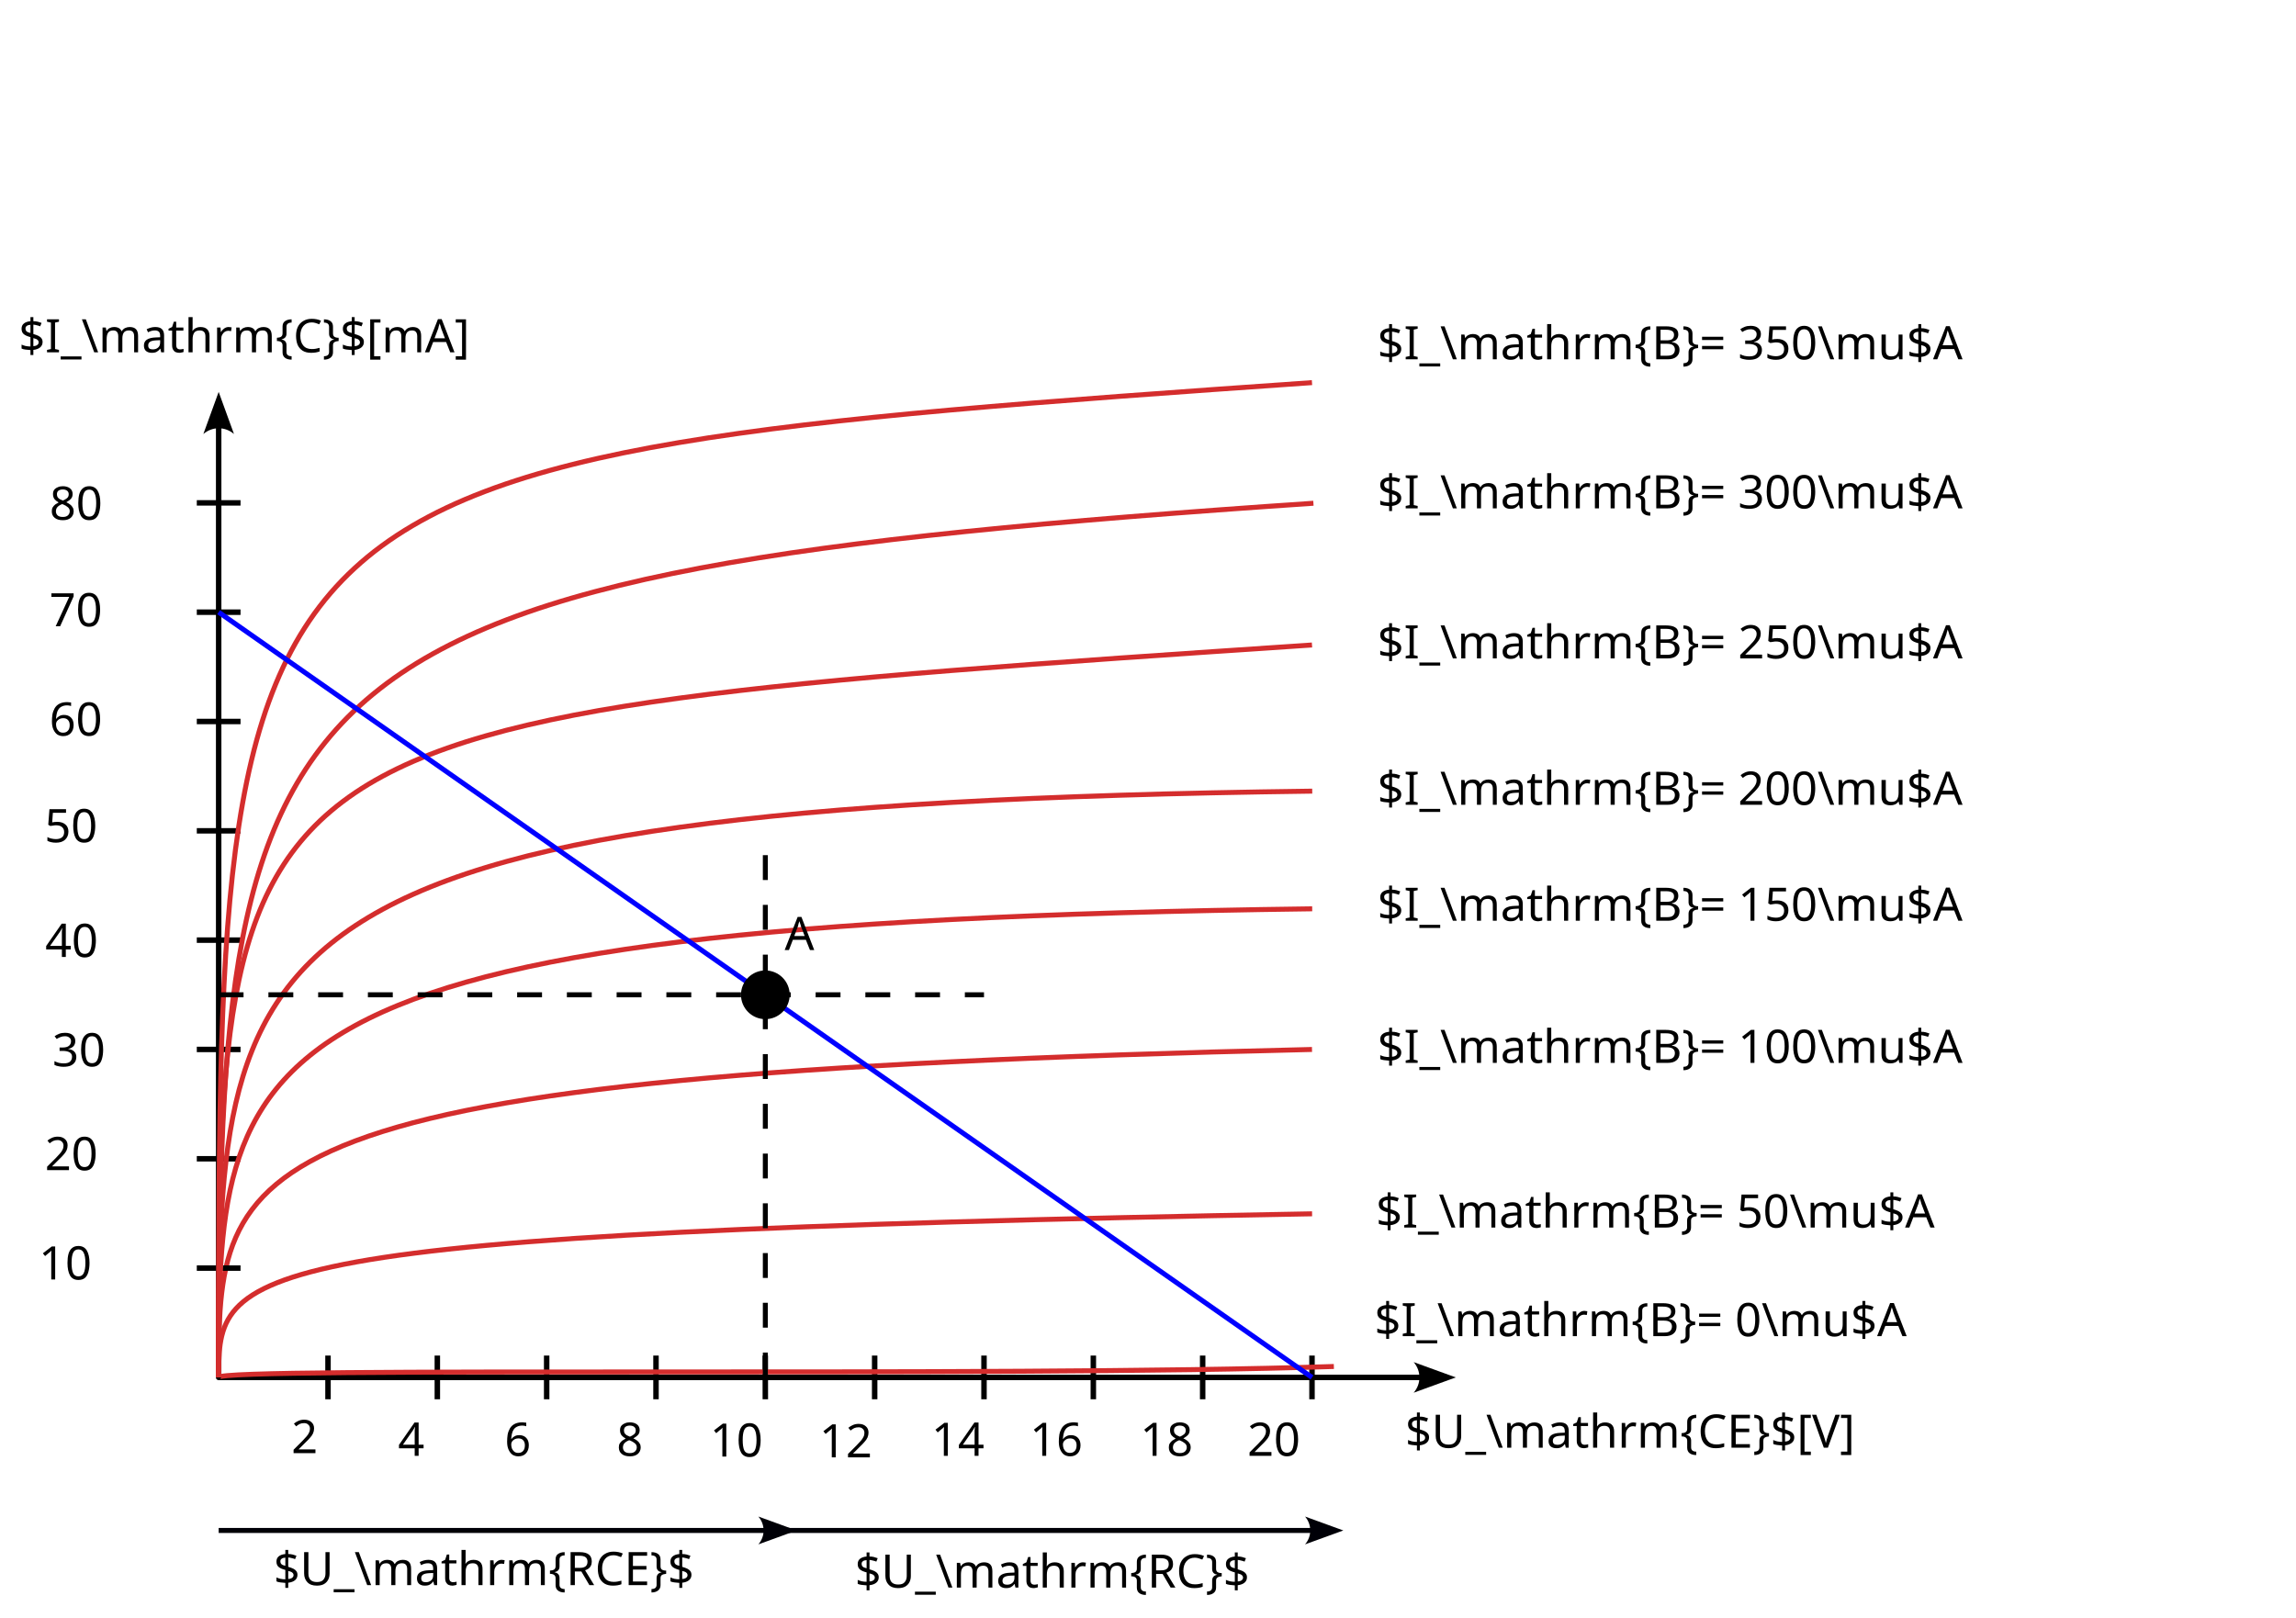
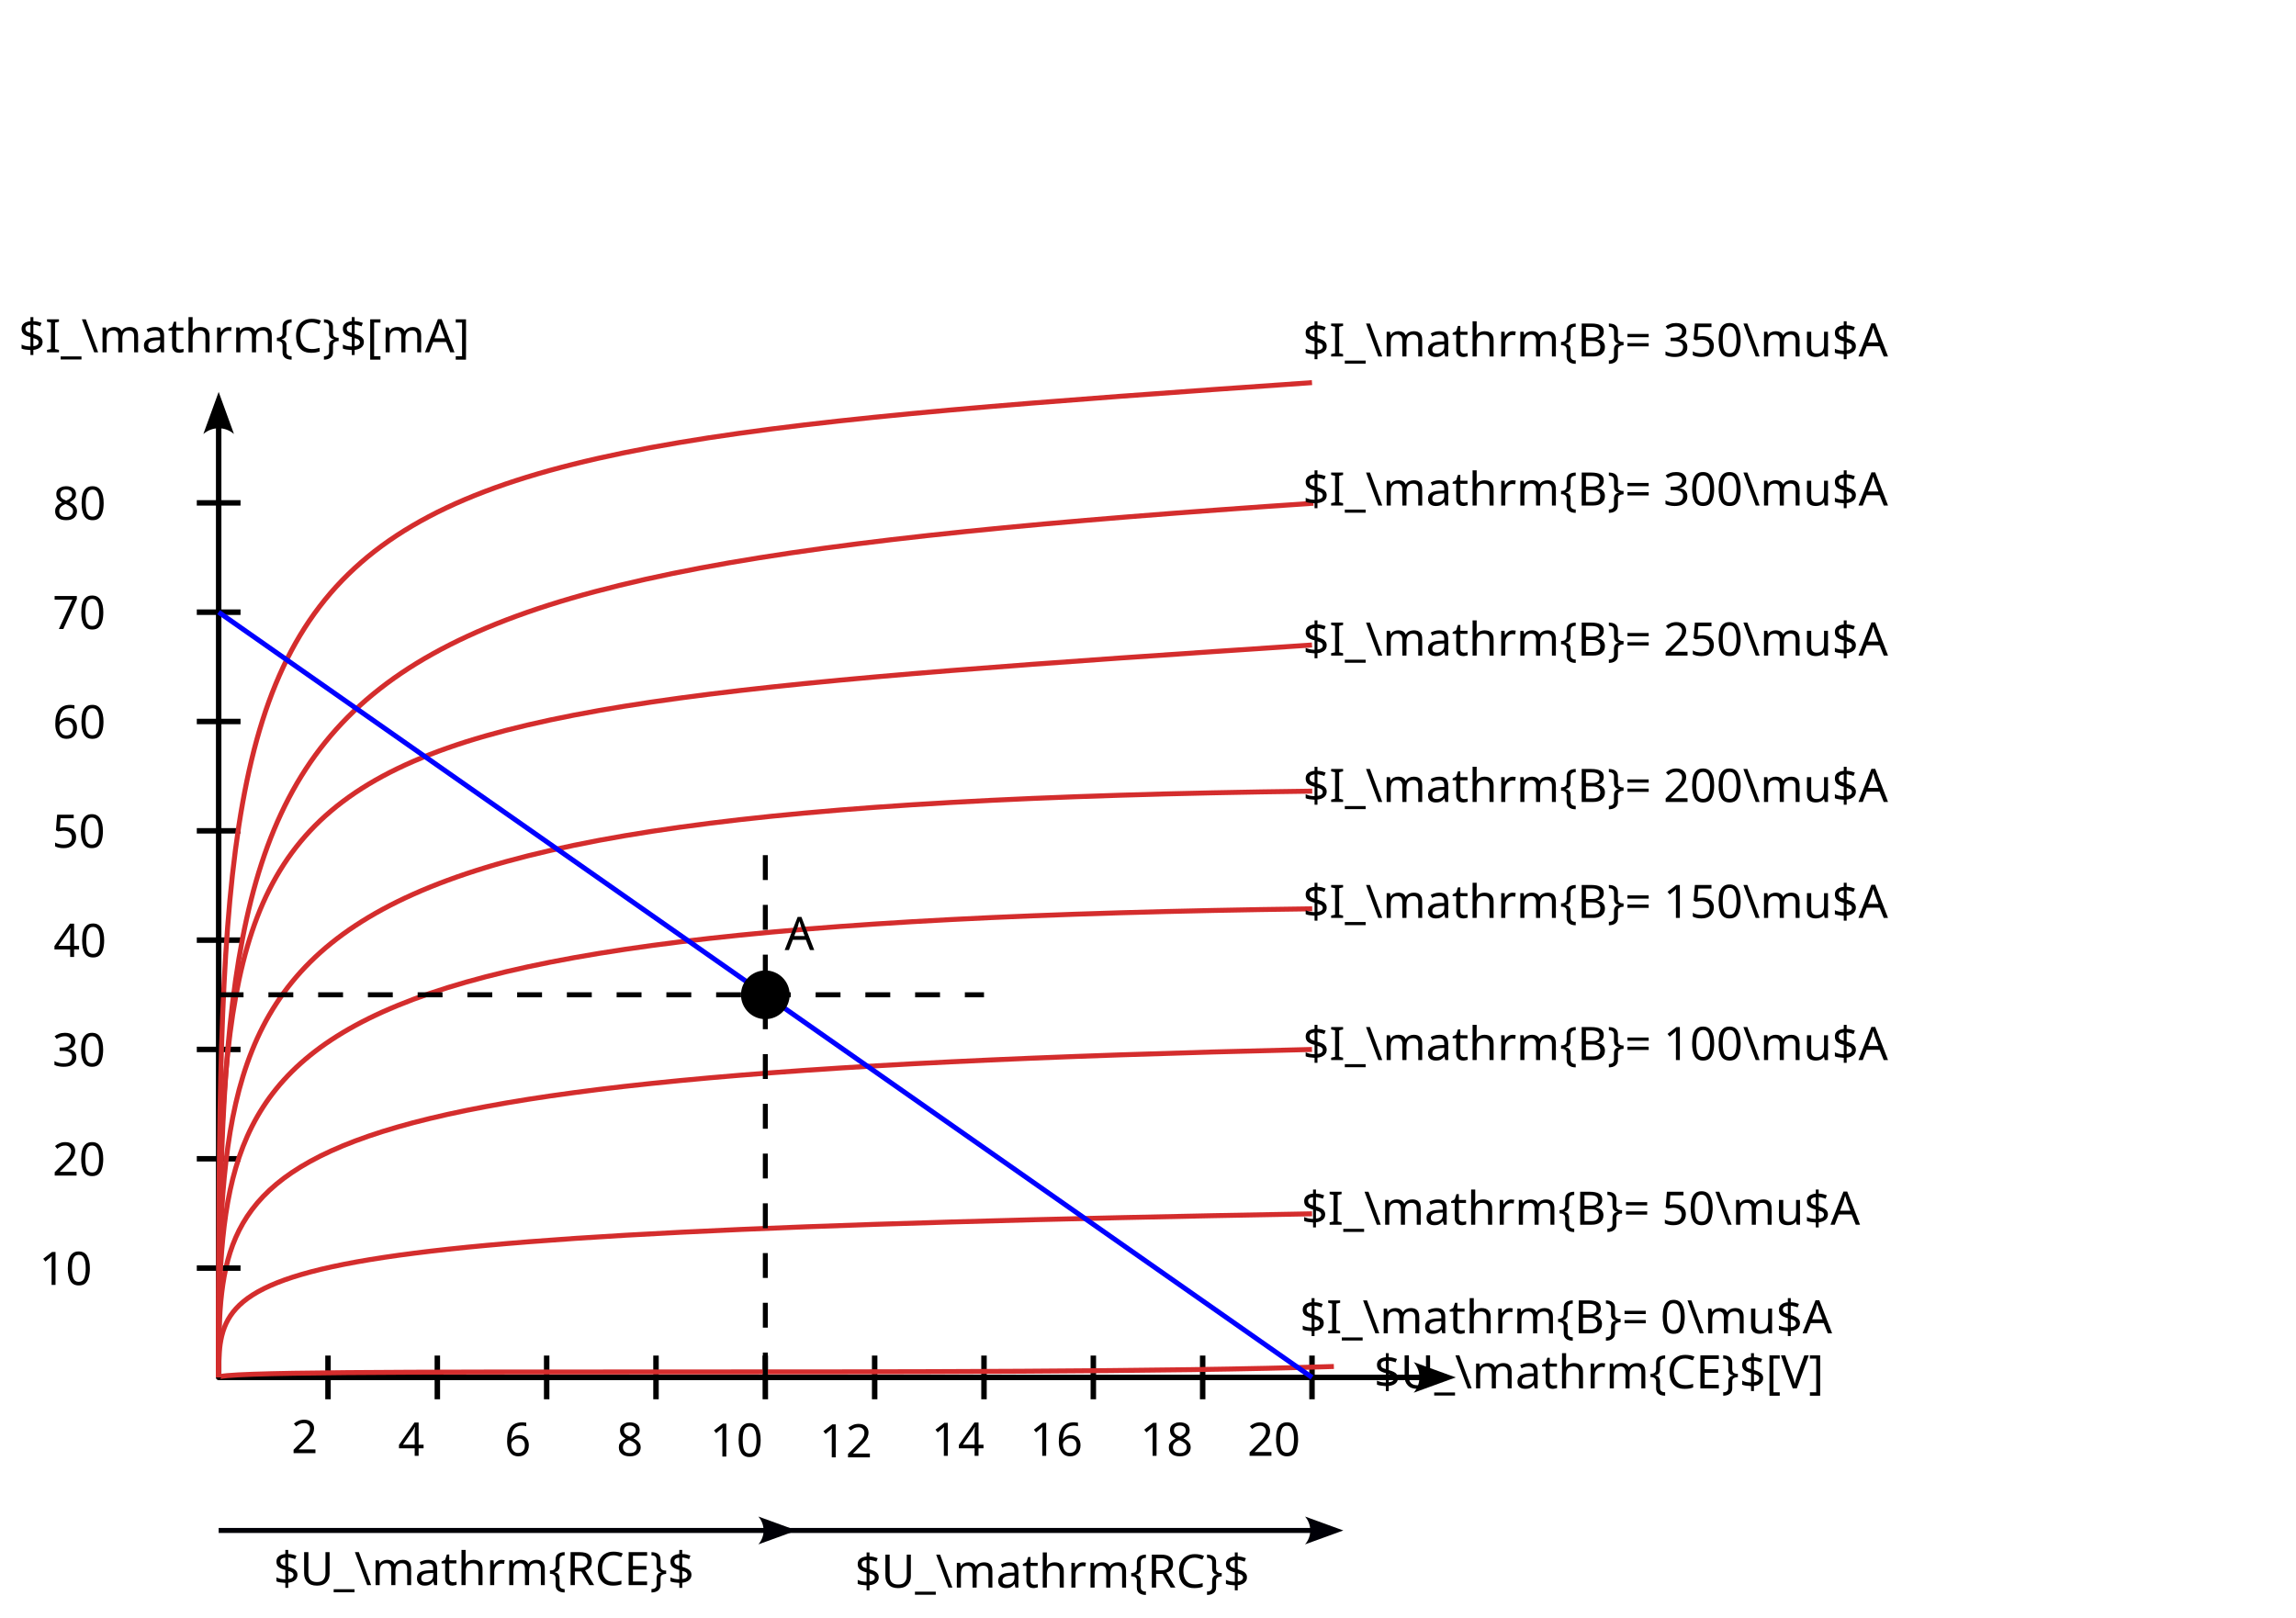
<svg xmlns="http://www.w3.org/2000/svg" width="210mm" height="148mm" viewBox="0 0 210 148" version="1.1" id="svg1">
  <defs id="defs1">
    <marker style="overflow:visible" id="marker2" refX="0" refY="0" orient="auto-start-reverse" markerWidth="1" markerHeight="1" viewBox="0 0 1 1" preserveAspectRatio="xMidYMid">
      <path transform="scale(0.7)" d="M -2,-4 9,0 -2,4 c 2,-2.33 2,-5.66 0,-8 z" style="fill:context-stroke;fill-rule:evenodd;stroke:none" id="path2" />
    </marker>
    <marker style="overflow:visible" id="ConcaveTriangle" refX="0" refY="0" orient="auto-start-reverse" markerWidth="1" markerHeight="1" viewBox="0 0 1 1" preserveAspectRatio="xMidYMid">
      <path transform="scale(0.7)" d="M -2,-4 9,0 -2,4 c 2,-2.33 2,-5.66 0,-8 z" style="fill:context-stroke;fill-rule:evenodd;stroke:none" id="path7" />
    </marker>
  </defs>
  <g id="layer1">
    <path style="fill:none;fill-opacity:1;fill-rule:evenodd;stroke:#d42d2d;stroke-width:0.455;stroke-miterlimit:0;stroke-dasharray:none;stroke-opacity:1" d="M 20,126 C 20,106 20,98.305 120,96" id="path16-5" />
    <path style="fill:none;fill-rule:evenodd;stroke:#000000;stroke-width:0.5;stroke-linejoin:round;stroke-miterlimit:0;stroke-dasharray:none;marker-start:url(#ConcaveTriangle);marker-end:url(#marker2)" d="m 20,39 c 2.8e-5,59.591 0,48.667 0,87 H 130" id="path1" />
    <path style="fill:none;fill-rule:evenodd;stroke:#000000;stroke-width:0.5;stroke-linejoin:round;stroke-miterlimit:0;stroke-dasharray:none" d="m 30,124 v 4" id="path3" />
    <path style="fill:none;fill-rule:evenodd;stroke:#000000;stroke-width:0.5;stroke-linejoin:round;stroke-miterlimit:0;stroke-dasharray:none" d="m 40,124 v 4" id="path4" />
    <path style="fill:none;fill-rule:evenodd;stroke:#000000;stroke-width:0.5;stroke-linejoin:round;stroke-miterlimit:0;stroke-dasharray:none" d="m 50,124 v 4" id="path5" />
    <path style="fill:none;fill-rule:evenodd;stroke:#000000;stroke-width:0.5;stroke-linejoin:round;stroke-miterlimit:0;stroke-dasharray:none" d="m 60,128 v -4" id="path6" />
    <path style="fill:none;fill-rule:evenodd;stroke:#000000;stroke-width:0.5;stroke-linejoin:round;stroke-miterlimit:0;stroke-dasharray:none" d="m 69.993,124 0.007,4" id="path8" />
    <path style="fill:none;fill-rule:evenodd;stroke:#000000;stroke-width:0.5;stroke-linejoin:round;stroke-miterlimit:0;stroke-dasharray:none" d="m 80,124 v 4" id="path9" />
    <path style="fill:none;fill-rule:evenodd;stroke:#000000;stroke-width:0.5;stroke-linejoin:round;stroke-miterlimit:0;stroke-dasharray:none" d="m 90,124 v 4" id="path10" />
    <path style="fill:none;fill-rule:evenodd;stroke:#000000;stroke-width:0.5;stroke-linejoin:round;stroke-miterlimit:0;stroke-dasharray:none" d="m 100,124 v 4" id="path11" />
    <path style="fill:none;fill-rule:evenodd;stroke:#000000;stroke-width:0.5;stroke-linejoin:round;stroke-miterlimit:0;stroke-dasharray:none" d="m 110,124 v 4" id="path12" />
    <path style="fill:none;fill-rule:evenodd;stroke:#000000;stroke-width:0.5;stroke-linejoin:round;stroke-miterlimit:0;stroke-dasharray:none" d="m 120,124 v 4" id="path13" />
    <path style="fill:none;fill-rule:evenodd;stroke:#000000;stroke-width:0.5;stroke-linejoin:round;stroke-miterlimit:0;stroke-dasharray:none" d="m 22,116 h -4" id="path14" />
    <path style="fill:none;fill-rule:evenodd;stroke:#000000;stroke-width:0.5;stroke-linejoin:round;stroke-miterlimit:0;stroke-dasharray:none" d="M 18,106 22,106" id="path15" />
    <path style="fill:none;fill-rule:evenodd;stroke:#000000;stroke-width:0.5;stroke-linejoin:round;stroke-miterlimit:0;stroke-dasharray:none" d="M 22,96 18,96" id="path16" />
    <path style="fill:none;fill-rule:evenodd;stroke:#000000;stroke-width:0.5;stroke-linejoin:round;stroke-miterlimit:0;stroke-dasharray:none" d="M 22,86 H 18" id="path17" />
    <path style="fill:none;fill-rule:evenodd;stroke:#000000;stroke-width:0.5;stroke-linejoin:round;stroke-miterlimit:0;stroke-dasharray:none" d="m 18,76 h 4" id="path18" />
    <path style="fill:none;fill-rule:evenodd;stroke:#000000;stroke-width:0.5;stroke-linejoin:round;stroke-miterlimit:0;stroke-dasharray:none" d="m 18,66 h 4" id="path19" />
    <path style="fill:none;fill-rule:evenodd;stroke:#000000;stroke-width:0.5;stroke-linejoin:round;stroke-miterlimit:0;stroke-dasharray:none" d="m 18,56 h 4" id="path20" />
    <path style="fill:none;fill-rule:evenodd;stroke:#000000;stroke-width:0.5;stroke-linejoin:round;stroke-miterlimit:0;stroke-dasharray:none" d="m 18,46 h 4" id="path21" />
-     <text xml:space="preserve" style="font-size:4.233px;line-height:7px;font-family:sans-serif;-inkscape-font-specification:sans-serif;text-align:center;letter-spacing:0px;word-spacing:0px;text-anchor:middle;fill:#000000;fill-opacity:1;fill-rule:evenodd;stroke:none;stroke-width:0.5;stroke-linejoin:round;stroke-miterlimit:0;stroke-dasharray:none" x="9.819" y="117.039" id="text24">
-       <tspan id="tspan24" style="fill:#000000;fill-opacity:1;stroke:none;stroke-width:0.5" x="9.819" y="117.039">10</tspan>
-       <tspan style="fill:#000000;fill-opacity:1;stroke:none;stroke-width:0.5" x="9.819" y="124.039" id="tspan25" />
+     <text xml:space="preserve" style="font-size:4.233px;line-height:7px;font-family:sans-serif;-inkscape-font-specification:sans-serif;text-align:center;letter-spacing:0px;word-spacing:0px;text-anchor:middle;fill:#000000;fill-opacity:1;fill-rule:evenodd;stroke:none;stroke-width:0.5;stroke-linejoin:round;stroke-miterlimit:0;stroke-dasharray:none" x="9.852" y="117.538" id="text24">
+       <tspan id="tspan24" style="fill:#000000;fill-opacity:1;stroke:none;stroke-width:0.5" x="9.852" y="117.538">10</tspan>
+       <tspan style="fill:#000000;fill-opacity:1;stroke:none;stroke-width:0.5" x="9.852" y="124.538" id="tspan25" />
    </text>
-     <text xml:space="preserve" style="font-size:4.233px;line-height:7px;font-family:sans-serif;-inkscape-font-specification:sans-serif;text-align:center;letter-spacing:0px;word-spacing:0px;text-anchor:middle;fill:#000000;fill-opacity:1;fill-rule:evenodd;stroke:none;stroke-width:0.5;stroke-linejoin:round;stroke-miterlimit:0;stroke-dasharray:none" x="9.277" y="107.039" id="text26">
-       <tspan id="tspan26" style="stroke-width:0.5" x="9.277" y="107.039">20</tspan>
+     <text xml:space="preserve" style="font-size:4.233px;line-height:7px;font-family:sans-serif;-inkscape-font-specification:sans-serif;text-align:center;letter-spacing:0px;word-spacing:0px;text-anchor:middle;fill:#000000;fill-opacity:1;fill-rule:evenodd;stroke:none;stroke-width:0.5;stroke-linejoin:round;stroke-miterlimit:0;stroke-dasharray:none" x="9.973" y="107.539" id="text26">
+       <tspan id="tspan26" style="stroke-width:0.5" x="9.973" y="107.539">20</tspan>
    </text>
    <text xml:space="preserve" style="font-size:4.233px;line-height:7px;font-family:sans-serif;-inkscape-font-specification:sans-serif;text-align:center;letter-spacing:0px;word-spacing:0px;text-anchor:middle;fill:#000000;fill-opacity:1;fill-rule:evenodd;stroke:none;stroke-width:0.5;stroke-linejoin:round;stroke-miterlimit:0;stroke-dasharray:none" x="9.967" y="97.539" id="text27">
      <tspan id="tspan27" style="stroke-width:0.5" x="9.967" y="97.539">30</tspan>
    </text>
-     <text xml:space="preserve" style="font-size:4.233px;line-height:7px;font-family:sans-serif;-inkscape-font-specification:sans-serif;text-align:center;letter-spacing:0px;word-spacing:0px;text-anchor:middle;fill:#000000;fill-opacity:1;fill-rule:evenodd;stroke:none;stroke-width:0.5;stroke-linejoin:round;stroke-miterlimit:0;stroke-dasharray:none" x="9.303" y="87.539" id="text28">
-       <tspan id="tspan28" style="stroke-width:0.5" x="9.303" y="87.539">40</tspan>
+     <text xml:space="preserve" style="font-size:4.233px;line-height:7px;font-family:sans-serif;-inkscape-font-specification:sans-serif;text-align:center;letter-spacing:0px;word-spacing:0px;text-anchor:middle;fill:#000000;fill-opacity:1;fill-rule:evenodd;stroke:none;stroke-width:0.5;stroke-linejoin:round;stroke-miterlimit:0;stroke-dasharray:none" x="10.06" y="87.538" id="text28">
+       <tspan id="tspan28" style="stroke-width:0.5" x="10.06" y="87.538">40</tspan>
    </text>
-     <text xml:space="preserve" style="font-size:4.233px;line-height:7px;font-family:sans-serif;-inkscape-font-specification:sans-serif;text-align:center;letter-spacing:0px;word-spacing:0px;text-anchor:middle;fill:#000000;fill-opacity:1;fill-rule:evenodd;stroke:none;stroke-width:0.5;stroke-linejoin:round;stroke-miterlimit:0;stroke-dasharray:none" x="9.243" y="77.039" id="text29">
-       <tspan id="tspan29" style="stroke-width:0.5" x="9.243" y="77.039">50</tspan>
+     <text xml:space="preserve" style="font-size:4.233px;line-height:7px;font-family:sans-serif;-inkscape-font-specification:sans-serif;text-align:center;letter-spacing:0px;word-spacing:0px;text-anchor:middle;fill:#000000;fill-opacity:1;fill-rule:evenodd;stroke:none;stroke-width:0.5;stroke-linejoin:round;stroke-miterlimit:0;stroke-dasharray:none" x="9.946" y="77.538" id="text29">
+       <tspan id="tspan29" style="stroke-width:0.5" x="9.946" y="77.538">50</tspan>
    </text>
-     <text xml:space="preserve" style="font-size:4.233px;line-height:7px;font-family:sans-serif;-inkscape-font-specification:sans-serif;text-align:center;letter-spacing:0px;word-spacing:0px;text-anchor:middle;fill:#000000;fill-opacity:1;fill-rule:evenodd;stroke:none;stroke-width:0.5;stroke-linejoin:round;stroke-miterlimit:0;stroke-dasharray:none" x="9.69" y="67.289" id="text30">
-       <tspan id="tspan30" style="stroke-width:0.5" x="9.69" y="67.289">60</tspan>
+     <text xml:space="preserve" style="font-size:4.233px;line-height:7px;font-family:sans-serif;-inkscape-font-specification:sans-serif;text-align:center;letter-spacing:0px;word-spacing:0px;text-anchor:middle;fill:#000000;fill-opacity:1;fill-rule:evenodd;stroke:none;stroke-width:0.5;stroke-linejoin:round;stroke-miterlimit:0;stroke-dasharray:none" x="9.998" y="67.538" id="text30">
+       <tspan id="tspan30" style="stroke-width:0.5" x="9.998" y="67.538">60</tspan>
    </text>
-     <text xml:space="preserve" style="font-size:4.233px;line-height:7px;font-family:sans-serif;-inkscape-font-specification:sans-serif;text-align:center;letter-spacing:0px;word-spacing:0px;text-anchor:middle;fill:#000000;fill-opacity:1;fill-rule:evenodd;stroke:none;stroke-width:0.5;stroke-linejoin:round;stroke-miterlimit:0;stroke-dasharray:none" x="9.69" y="57.289" id="text31">
-       <tspan id="tspan31" style="stroke-width:0.5" x="9.69" y="57.289">70</tspan>
+     <text xml:space="preserve" style="font-size:4.233px;line-height:7px;font-family:sans-serif;-inkscape-font-specification:sans-serif;text-align:center;letter-spacing:0px;word-spacing:0px;text-anchor:middle;fill:#000000;fill-opacity:1;fill-rule:evenodd;stroke:none;stroke-width:0.5;stroke-linejoin:round;stroke-miterlimit:0;stroke-dasharray:none" x="9.98" y="57.538" id="text31">
+       <tspan id="tspan31" style="stroke-width:0.5" x="9.98" y="57.538">70</tspan>
    </text>
-     <text xml:space="preserve" style="font-size:4.233px;line-height:7px;font-family:sans-serif;-inkscape-font-specification:sans-serif;text-align:center;letter-spacing:0px;word-spacing:0px;text-anchor:middle;fill:#000000;fill-opacity:1;fill-rule:evenodd;stroke:none;stroke-width:0.5;stroke-linejoin:round;stroke-miterlimit:0;stroke-dasharray:none" x="9.71" y="47.539" id="text32">
-       <tspan id="tspan32" style="stroke-width:0.5" x="9.71" y="47.539">80</tspan>
+     <text xml:space="preserve" style="font-size:4.233px;line-height:7px;font-family:sans-serif;-inkscape-font-specification:sans-serif;text-align:center;letter-spacing:0px;word-spacing:0px;text-anchor:middle;fill:#000000;fill-opacity:1;fill-rule:evenodd;stroke:none;stroke-width:0.5;stroke-linejoin:round;stroke-miterlimit:0;stroke-dasharray:none" x="10.013" y="47.539" id="text32">
+       <tspan id="tspan32" style="stroke-width:0.5" x="10.013" y="47.539">80</tspan>
    </text>
    <text xml:space="preserve" style="font-size:4.233px;line-height:7px;font-family:sans-serif;-inkscape-font-specification:sans-serif;text-align:center;letter-spacing:0px;word-spacing:0px;text-anchor:middle;fill:#000000;fill-opacity:1;fill-rule:evenodd;stroke:none;stroke-width:0.5;stroke-linejoin:round;stroke-miterlimit:0;stroke-dasharray:none" x="30.609" y="132.928" id="text33">
      <tspan id="tspan33" style="stroke-width:0.5" x="30.609" y="132.928">2</tspan>
    </text>
    <text xml:space="preserve" style="font-size:4.233px;line-height:7px;font-family:sans-serif;-inkscape-font-specification:sans-serif;text-align:center;letter-spacing:0px;word-spacing:0px;text-anchor:middle;fill:#000000;fill-opacity:1;fill-rule:evenodd;stroke:none;stroke-width:0.5;stroke-linejoin:round;stroke-miterlimit:0;stroke-dasharray:none" x="40.359" y="133.174" id="text34">
      <tspan id="tspan34" style="stroke-width:0.5" x="40.359" y="133.174">4</tspan>
    </text>
    <text xml:space="preserve" style="font-size:4.233px;line-height:7px;font-family:sans-serif;-inkscape-font-specification:sans-serif;text-align:center;letter-spacing:0px;word-spacing:0px;text-anchor:middle;fill:#000000;fill-opacity:1;fill-rule:evenodd;stroke:none;stroke-width:0.5;stroke-linejoin:round;stroke-miterlimit:0;stroke-dasharray:none" x="50.109" y="133.174" id="text35">
      <tspan id="tspan35" style="stroke-width:0.5" x="50.109" y="133.174">6</tspan>
    </text>
    <text xml:space="preserve" style="font-size:4.233px;line-height:7px;font-family:sans-serif;-inkscape-font-specification:sans-serif;text-align:center;letter-spacing:0px;word-spacing:0px;text-anchor:middle;fill:#000000;fill-opacity:1;fill-rule:evenodd;stroke:none;stroke-width:0.5;stroke-linejoin:round;stroke-miterlimit:0;stroke-dasharray:none" x="60.359" y="133.174" id="text36">
      <tspan id="tspan36" style="stroke-width:0.5" x="60.359" y="133.174">8</tspan>
    </text>
    <text xml:space="preserve" style="font-size:4.233px;line-height:7px;font-family:sans-serif;-inkscape-font-specification:sans-serif;text-align:center;letter-spacing:0px;word-spacing:0px;text-anchor:middle;fill:#000000;fill-opacity:1;fill-rule:evenodd;stroke:none;stroke-width:0.5;stroke-linejoin:round;stroke-miterlimit:0;stroke-dasharray:none" x="70.102" y="133.245" id="text37">
      <tspan id="tspan37" style="stroke-width:0.5" x="70.102" y="133.245">10</tspan>
    </text>
    <text xml:space="preserve" style="font-size:4.233px;line-height:7px;font-family:sans-serif;-inkscape-font-specification:sans-serif;text-align:center;letter-spacing:0px;word-spacing:0px;text-anchor:middle;fill:#000000;fill-opacity:1;fill-rule:evenodd;stroke:none;stroke-width:0.5;stroke-linejoin:round;stroke-miterlimit:0;stroke-dasharray:none" x="80.109" y="133.309" id="text38">
      <tspan id="tspan38" style="stroke-width:0.5" x="80.109" y="133.309">12</tspan>
    </text>
    <text xml:space="preserve" style="font-size:4.233px;line-height:7px;font-family:sans-serif;-inkscape-font-specification:sans-serif;text-align:center;letter-spacing:0px;word-spacing:0px;text-anchor:middle;fill:#000000;fill-opacity:1;fill-rule:evenodd;stroke:none;stroke-width:0.5;stroke-linejoin:round;stroke-miterlimit:0;stroke-dasharray:none" x="90.359" y="133.174" id="text39">
      <tspan id="tspan39" style="stroke-width:0.5" x="90.359" y="133.174">14</tspan>
    </text>
    <text xml:space="preserve" style="font-size:4.233px;line-height:7px;font-family:sans-serif;-inkscape-font-specification:sans-serif;text-align:center;letter-spacing:0px;word-spacing:0px;text-anchor:middle;fill:#000000;fill-opacity:1;fill-rule:evenodd;stroke:none;stroke-width:0.5;stroke-linejoin:round;stroke-miterlimit:0;stroke-dasharray:none" x="99.359" y="133.174" id="text40">
      <tspan id="tspan40" style="stroke-width:0.5" x="99.359" y="133.174">16</tspan>
    </text>
    <text xml:space="preserve" style="font-size:4.233px;line-height:7px;font-family:sans-serif;-inkscape-font-specification:sans-serif;text-align:center;letter-spacing:0px;word-spacing:0px;text-anchor:middle;fill:#000000;fill-opacity:1;fill-rule:evenodd;stroke:none;stroke-width:0.5;stroke-linejoin:round;stroke-miterlimit:0;stroke-dasharray:none" x="109.455" y="133.174" id="text41">
      <tspan id="tspan41" style="stroke-width:0.5" x="109.455" y="133.174">18</tspan>
    </text>
    <text xml:space="preserve" style="font-size:4.233px;line-height:7px;font-family:sans-serif;-inkscape-font-specification:sans-serif;text-align:center;letter-spacing:0px;word-spacing:0px;text-anchor:middle;fill:#000000;fill-opacity:1;fill-rule:evenodd;stroke:none;stroke-width:0.5;stroke-linejoin:round;stroke-miterlimit:0;stroke-dasharray:none" x="120.359" y="133.174" id="text42">
      <tspan id="tspan42" style="stroke-width:0.5" x="120.359" y="133.174">20</tspan>
      <tspan style="stroke-width:0.5" x="120.359" y="140.174" id="tspan43" />
    </text>
    <path style="fill:none;fill-opacity:1;fill-rule:evenodd;stroke:#d42d2d;stroke-width:0.455;stroke-miterlimit:0;stroke-dasharray:none;stroke-opacity:1" d="m 20,126 c -3e-6,-1 72,0 102,-1" id="path16-5-5" />
    <path style="fill:none;fill-opacity:1;fill-rule:evenodd;stroke:#d42d2d;stroke-width:0.455;stroke-miterlimit:0;stroke-dasharray:none;stroke-opacity:1" d="m 20,126 c 0,-10 0.258,-13.178 100.008,-14.966" id="path16-5-55" />
    <path style="fill:none;fill-opacity:1;fill-rule:evenodd;stroke:#d42d2d;stroke-width:0.455;stroke-miterlimit:0;stroke-dasharray:none;stroke-opacity:1" d="m 20,126 c 7e-6,-30 0.013,-41.577 100.018,-42.866" id="path16-5-1" />
    <path style="fill:none;fill-opacity:1;fill-rule:evenodd;stroke:#d42d2d;stroke-width:0.455;stroke-miterlimit:0;stroke-dasharray:none;stroke-opacity:1" d="m 20,126 c 1e-6,-40 0.011,-52.342 100.021,-53.63" id="path16-5-1-4" />
    <path style="fill:none;fill-opacity:1;fill-rule:evenodd;stroke:#d42d2d;stroke-width:0.455;stroke-miterlimit:0;stroke-dasharray:none;stroke-opacity:1" d="M 20,126 C 20,66 19.982,65.693 120,59" id="path16-5-1-4-6-6" />
    <path style="fill:none;fill-opacity:1;fill-rule:evenodd;stroke:#d42d2d;stroke-width:0.455;stroke-miterlimit:0;stroke-dasharray:none;stroke-opacity:1" d="m 20.022,124.357 c 0,-64.318 4.185,-71.827 100.108,-78.323" id="path16-5-1-4-6-6-8" />
    <path style="fill:none;fill-opacity:1;fill-rule:evenodd;stroke:#d42d2d;stroke-width:0.455;stroke-miterlimit:0;stroke-dasharray:none;stroke-opacity:1" d="M 20,126 C 20,43 19.795,41.966 120,35" id="path16-5-1-4-6-6-8-0" />
    <text xml:space="preserve" style="font-size:4.233px;line-height:7px;font-family:sans-serif;-inkscape-font-specification:sans-serif;text-align:center;letter-spacing:0px;word-spacing:0px;text-anchor:middle;fill:#000000;fill-opacity:1;fill-rule:evenodd;stroke:none;stroke-width:0.455;stroke-linejoin:round;stroke-miterlimit:0;stroke-dasharray:none" x="25.087" y="32.224" id="text44">
      <tspan id="tspan44" style="stroke-width:0.455" x="25.087" y="32.224">$I_\mathrm{C}$[mA]</tspan>
    </text>
-     <text xml:space="preserve" style="font-size:4.233px;line-height:7px;font-family:sans-serif;-inkscape-font-specification:sans-serif;text-align:center;letter-spacing:0px;word-spacing:0px;text-anchor:middle;fill:#000000;fill-opacity:1;fill-rule:evenodd;stroke:none;stroke-width:0.455;stroke-linejoin:round;stroke-miterlimit:0;stroke-dasharray:none" x="151.844" y="132.428" id="text45">
-       <tspan id="tspan45" style="stroke-width:0.455" x="151.844" y="132.428">$U_\mathrm{CE}$[V]</tspan>
+     <text xml:space="preserve" style="font-size:4.233px;line-height:7px;font-family:sans-serif;-inkscape-font-specification:sans-serif;text-align:center;letter-spacing:0px;word-spacing:0px;text-anchor:middle;fill:#000000;fill-opacity:1;fill-rule:evenodd;stroke:none;stroke-width:0.455;stroke-linejoin:round;stroke-miterlimit:0;stroke-dasharray:none" x="149" y="127" id="text45">
+       <tspan id="tspan45" style="stroke-width:0.455" x="149" y="127">$U_\mathrm{CE}$[V]</tspan>
    </text>
    <path style="fill:#000000;fill-opacity:1;fill-rule:evenodd;stroke:#0000ff;stroke-width:0.455;stroke-linejoin:round;stroke-miterlimit:0;stroke-dasharray:none;stroke-opacity:1" d="M 20,56 120,126" id="path45" />
    <path style="fill:#000000;fill-opacity:1;fill-rule:evenodd;stroke:#000000;stroke-width:0.455;stroke-linejoin:round;stroke-miterlimit:0;stroke-dasharray:2.275, 2.275;stroke-dashoffset:0;stroke-opacity:1" d="M 70,126 V 76" id="path46" />
    <path style="fill:#000000;fill-opacity:1;fill-rule:evenodd;stroke:#000000;stroke-width:0.455;stroke-linejoin:round;stroke-miterlimit:0;stroke-dasharray:2.275, 2.275;stroke-dashoffset:0;stroke-opacity:1" d="M 20,91 H 90" id="path46-5" />
    <ellipse style="fill:#000000;fill-opacity:1;fill-rule:evenodd;stroke:#000000;stroke-width:0.455;stroke-linejoin:round;stroke-miterlimit:0;stroke-dasharray:none;stroke-dashoffset:0;stroke-opacity:1" id="path47" cx="70" cy="91" rx="2" ry="2" />
    <text xml:space="preserve" style="font-size:4.233px;line-height:7px;font-family:sans-serif;-inkscape-font-specification:sans-serif;text-align:center;letter-spacing:0px;word-spacing:0px;text-anchor:middle;fill:#000000;fill-opacity:1;fill-rule:evenodd;stroke:none;stroke-width:0.455;stroke-linejoin:round;stroke-miterlimit:0;stroke-dasharray:none;stroke-dashoffset:0;stroke-opacity:1" x="75.875" y="86.904" id="text48">
      <tspan id="tspan48" style="fill:#000000;fill-opacity:1;stroke:none;stroke-width:0.455" x="75.875" y="86.904">A</tspan>
    </text>
-     <text xml:space="preserve" style="font-size:4.233px;line-height:7px;font-family:sans-serif;-inkscape-font-specification:sans-serif;text-align:center;letter-spacing:0px;word-spacing:0px;text-anchor:middle;fill:#000000;fill-opacity:1;fill-rule:evenodd;stroke:none;stroke-width:0.455;stroke-linejoin:round;stroke-miterlimit:0;stroke-dasharray:none;stroke-dashoffset:0;stroke-opacity:1" x="152.801" y="122.224" id="text49">
-       <tspan id="tspan49" style="stroke-width:0.455" x="152.801" y="122.224">$I_\mathrm{B}= 0\mu$A</tspan>
+     <text xml:space="preserve" style="font-size:4.233px;line-height:7px;font-family:sans-serif;-inkscape-font-specification:sans-serif;text-align:center;letter-spacing:0px;word-spacing:0px;text-anchor:middle;fill:#000000;fill-opacity:1;fill-rule:evenodd;stroke:none;stroke-width:0.455;stroke-linejoin:round;stroke-miterlimit:0;stroke-dasharray:none;stroke-dashoffset:0;stroke-opacity:1" x="145.98" y="121.966" id="text49">
+       <tspan id="tspan49" style="stroke-width:0.455" x="145.98" y="121.966">$I_\mathrm{B}= 0\mu$A</tspan>
    </text>
-     <text xml:space="preserve" style="font-size:4.233px;line-height:7px;font-family:sans-serif;-inkscape-font-specification:sans-serif;text-align:center;letter-spacing:0px;word-spacing:0px;text-anchor:middle;fill:#000000;fill-opacity:1;fill-rule:evenodd;stroke:none;stroke-width:0.455;stroke-linejoin:round;stroke-miterlimit:0;stroke-dasharray:none;stroke-dashoffset:0;stroke-opacity:1" x="154.147" y="112.288" id="text49-0">
-       <tspan id="tspan49-1" style="stroke-width:0.455" x="154.147" y="112.288">$I_\mathrm{B}= 50\mu$A</tspan>
+     <text xml:space="preserve" style="font-size:4.233px;line-height:7px;font-family:sans-serif;-inkscape-font-specification:sans-serif;text-align:center;letter-spacing:0px;word-spacing:0px;text-anchor:middle;fill:#000000;fill-opacity:1;fill-rule:evenodd;stroke:none;stroke-width:0.455;stroke-linejoin:round;stroke-miterlimit:0;stroke-dasharray:none;stroke-dashoffset:0;stroke-opacity:1" x="147.325" y="112.03" id="text49-0">
+       <tspan id="tspan49-1" style="stroke-width:0.455" x="147.325" y="112.03">$I_\mathrm{B}= 50\mu$A</tspan>
    </text>
-     <text xml:space="preserve" style="font-size:4.233px;line-height:7px;font-family:sans-serif;-inkscape-font-specification:sans-serif;text-align:center;letter-spacing:0px;word-spacing:0px;text-anchor:middle;fill:#000000;fill-opacity:1;fill-rule:evenodd;stroke:none;stroke-width:0.455;stroke-linejoin:round;stroke-miterlimit:0;stroke-dasharray:none;stroke-dashoffset:0;stroke-opacity:1" x="155.492" y="97.224" id="text49-2">
-       <tspan id="tspan49-7" style="stroke-width:0.455" x="155.492" y="97.224">$I_\mathrm{B}= 100\mu$A</tspan>
+     <text xml:space="preserve" style="font-size:4.233px;line-height:7px;font-family:sans-serif;-inkscape-font-specification:sans-serif;text-align:center;letter-spacing:0px;word-spacing:0px;text-anchor:middle;fill:#000000;fill-opacity:1;fill-rule:evenodd;stroke:none;stroke-width:0.455;stroke-linejoin:round;stroke-miterlimit:0;stroke-dasharray:none;stroke-dashoffset:0;stroke-opacity:1" x="148.671" y="96.966" id="text49-2">
+       <tspan id="tspan49-7" style="stroke-width:0.455" x="148.671" y="96.966">$I_\mathrm{B}= 100\mu$A</tspan>
    </text>
-     <text xml:space="preserve" style="font-size:4.233px;line-height:7px;font-family:sans-serif;-inkscape-font-specification:sans-serif;text-align:center;letter-spacing:0px;word-spacing:0px;text-anchor:middle;fill:#000000;fill-opacity:1;fill-rule:evenodd;stroke:none;stroke-width:0.455;stroke-linejoin:round;stroke-miterlimit:0;stroke-dasharray:none;stroke-dashoffset:0;stroke-opacity:1" x="155.492" y="73.618" id="text49-25">
-       <tspan id="tspan49-9" style="stroke-width:0.455" x="155.492" y="73.618">$I_\mathrm{B}= 200\mu$A</tspan>
+     <text xml:space="preserve" style="font-size:4.233px;line-height:7px;font-family:sans-serif;-inkscape-font-specification:sans-serif;text-align:center;letter-spacing:0px;word-spacing:0px;text-anchor:middle;fill:#000000;fill-opacity:1;fill-rule:evenodd;stroke:none;stroke-width:0.455;stroke-linejoin:round;stroke-miterlimit:0;stroke-dasharray:none;stroke-dashoffset:0;stroke-opacity:1" x="148.671" y="73.361" id="text49-25">
+       <tspan id="tspan49-9" style="stroke-width:0.455" x="148.671" y="73.361">$I_\mathrm{B}= 200\mu$A</tspan>
    </text>
-     <text xml:space="preserve" style="font-size:4.233px;line-height:7px;font-family:sans-serif;-inkscape-font-specification:sans-serif;text-align:center;letter-spacing:0px;word-spacing:0px;text-anchor:middle;fill:#000000;fill-opacity:1;fill-rule:evenodd;stroke:none;stroke-width:0.455;stroke-linejoin:round;stroke-miterlimit:0;stroke-dasharray:none;stroke-dashoffset:0;stroke-opacity:1" x="155.492" y="60.224" id="text49-27">
-       <tspan id="tspan49-8" style="stroke-width:0.455" x="155.492" y="60.224">$I_\mathrm{B}= 250\mu$A</tspan>
+     <text xml:space="preserve" style="font-size:4.233px;line-height:7px;font-family:sans-serif;-inkscape-font-specification:sans-serif;text-align:center;letter-spacing:0px;word-spacing:0px;text-anchor:middle;fill:#000000;fill-opacity:1;fill-rule:evenodd;stroke:none;stroke-width:0.455;stroke-linejoin:round;stroke-miterlimit:0;stroke-dasharray:none;stroke-dashoffset:0;stroke-opacity:1" x="148.671" y="59.966" id="text49-27">
+       <tspan id="tspan49-8" style="stroke-width:0.455" x="148.671" y="59.966">$I_\mathrm{B}= 250\mu$A</tspan>
    </text>
-     <text xml:space="preserve" style="font-size:4.233px;line-height:7px;font-family:sans-serif;-inkscape-font-specification:sans-serif;text-align:center;letter-spacing:0px;word-spacing:0px;text-anchor:middle;fill:#000000;fill-opacity:1;fill-rule:evenodd;stroke:none;stroke-width:0.455;stroke-linejoin:round;stroke-miterlimit:0;stroke-dasharray:none;stroke-dashoffset:0;stroke-opacity:1" x="155.492" y="46.503" id="text49-95">
-       <tspan id="tspan49-4" style="stroke-width:0.455" x="155.492" y="46.503">$I_\mathrm{B}= 300\mu$A</tspan>
+     <text xml:space="preserve" style="font-size:4.233px;line-height:7px;font-family:sans-serif;-inkscape-font-specification:sans-serif;text-align:center;letter-spacing:0px;word-spacing:0px;text-anchor:middle;fill:#000000;fill-opacity:1;fill-rule:evenodd;stroke:none;stroke-width:0.455;stroke-linejoin:round;stroke-miterlimit:0;stroke-dasharray:none;stroke-dashoffset:0;stroke-opacity:1" x="148.671" y="46.245" id="text49-95">
+       <tspan id="tspan49-4" style="stroke-width:0.455" x="148.671" y="46.245">$I_\mathrm{B}= 300\mu$A</tspan>
    </text>
-     <text xml:space="preserve" style="font-size:4.233px;line-height:7px;font-family:sans-serif;-inkscape-font-specification:sans-serif;text-align:center;letter-spacing:0px;word-spacing:0px;text-anchor:middle;fill:#000000;fill-opacity:1;fill-rule:evenodd;stroke:none;stroke-width:0.455;stroke-linejoin:round;stroke-miterlimit:0;stroke-dasharray:none;stroke-dashoffset:0;stroke-opacity:1" x="155.492" y="32.867" id="text49-8">
-       <tspan id="tspan49-5" style="stroke-width:0.455" x="155.492" y="32.867">$I_\mathrm{B}= 350\mu$A</tspan>
+     <text xml:space="preserve" style="font-size:4.233px;line-height:7px;font-family:sans-serif;-inkscape-font-specification:sans-serif;text-align:center;letter-spacing:0px;word-spacing:0px;text-anchor:middle;fill:#000000;fill-opacity:1;fill-rule:evenodd;stroke:none;stroke-width:0.455;stroke-linejoin:round;stroke-miterlimit:0;stroke-dasharray:none;stroke-dashoffset:0;stroke-opacity:1" x="148.671" y="32.609" id="text49-8">
+       <tspan id="tspan49-5" style="stroke-width:0.455" x="148.671" y="32.609">$I_\mathrm{B}= 350\mu$A</tspan>
    </text>
-     <text xml:space="preserve" style="font-size:4.233px;line-height:7px;font-family:sans-serif;-inkscape-font-specification:sans-serif;text-align:center;letter-spacing:0px;word-spacing:0px;text-anchor:middle;fill:#000000;fill-opacity:1;fill-rule:evenodd;stroke:none;stroke-width:0.455;stroke-linejoin:round;stroke-miterlimit:0;stroke-dasharray:none;stroke-dashoffset:0;stroke-opacity:1" x="155.492" y="84.224" id="text49-25-4">
-       <tspan id="tspan49-9-8" style="stroke-width:0.455" x="155.492" y="84.224">$I_\mathrm{B}= 150\mu$A</tspan>
+     <text xml:space="preserve" style="font-size:4.233px;line-height:7px;font-family:sans-serif;-inkscape-font-specification:sans-serif;text-align:center;letter-spacing:0px;word-spacing:0px;text-anchor:middle;fill:#000000;fill-opacity:1;fill-rule:evenodd;stroke:none;stroke-width:0.455;stroke-linejoin:round;stroke-miterlimit:0;stroke-dasharray:none;stroke-dashoffset:0;stroke-opacity:1" x="148.671" y="83.966" id="text49-25-4">
+       <tspan id="tspan49-9-8" style="stroke-width:0.455" x="148.671" y="83.966">$I_\mathrm{B}= 150\mu$A</tspan>
    </text>
    <path style="fill:#000000;fill-opacity:1;fill-rule:evenodd;stroke:none;stroke-width:0.455;stroke-linejoin:round;stroke-miterlimit:0;stroke-dasharray:none;stroke-dashoffset:0;stroke-opacity:1" d="M 20,140 H 70" id="path49" />
    <path style="fill:#000000;fill-opacity:1;fill-rule:evenodd;stroke:#000007;stroke-width:0.455;stroke-linejoin:round;stroke-miterlimit:0;stroke-dasharray:none;stroke-dashoffset:0;stroke-opacity:1;marker-end:url(#ConcaveTriangle)" d="M 20,140 H 70" id="path50" />
    <path style="fill:#000000;fill-opacity:1;fill-rule:evenodd;stroke:#000007;stroke-width:0.455;stroke-linejoin:round;stroke-miterlimit:0;stroke-dasharray:none;stroke-dashoffset:0;stroke-opacity:1;marker-end:url(#ConcaveTriangle)" d="M 70,140 H 120" id="path51" />
    <text xml:space="preserve" style="font-size:4.233px;line-height:7px;font-family:sans-serif;-inkscape-font-specification:sans-serif;text-align:center;letter-spacing:0px;word-spacing:0px;text-anchor:middle;fill:#000000;fill-opacity:1;fill-rule:evenodd;stroke:none;stroke-width:0.455;stroke-linejoin:round;stroke-miterlimit:0;stroke-dasharray:none;stroke-dashoffset:0;stroke-opacity:1" x="47" y="145" id="text51">
      <tspan id="tspan51" style="stroke:none;stroke-width:0.455" x="47" y="145">$U_\mathrm{RCE}$</tspan>
    </text>
    <text xml:space="preserve" style="font-size:4.233px;line-height:7px;font-family:sans-serif;-inkscape-font-specification:sans-serif;text-align:center;letter-spacing:0px;word-spacing:0px;text-anchor:middle;fill:#000000;fill-opacity:1;fill-rule:evenodd;stroke:none;stroke-width:0.455;stroke-linejoin:round;stroke-miterlimit:0;stroke-dasharray:none;stroke-dashoffset:0;stroke-opacity:1" x="98.987" y="145.224" id="text52">
      <tspan id="tspan52" style="stroke-width:0.455" x="98.987" y="145.224">$U_\mathrm{RC}$</tspan>
    </text>
  </g>
</svg>
